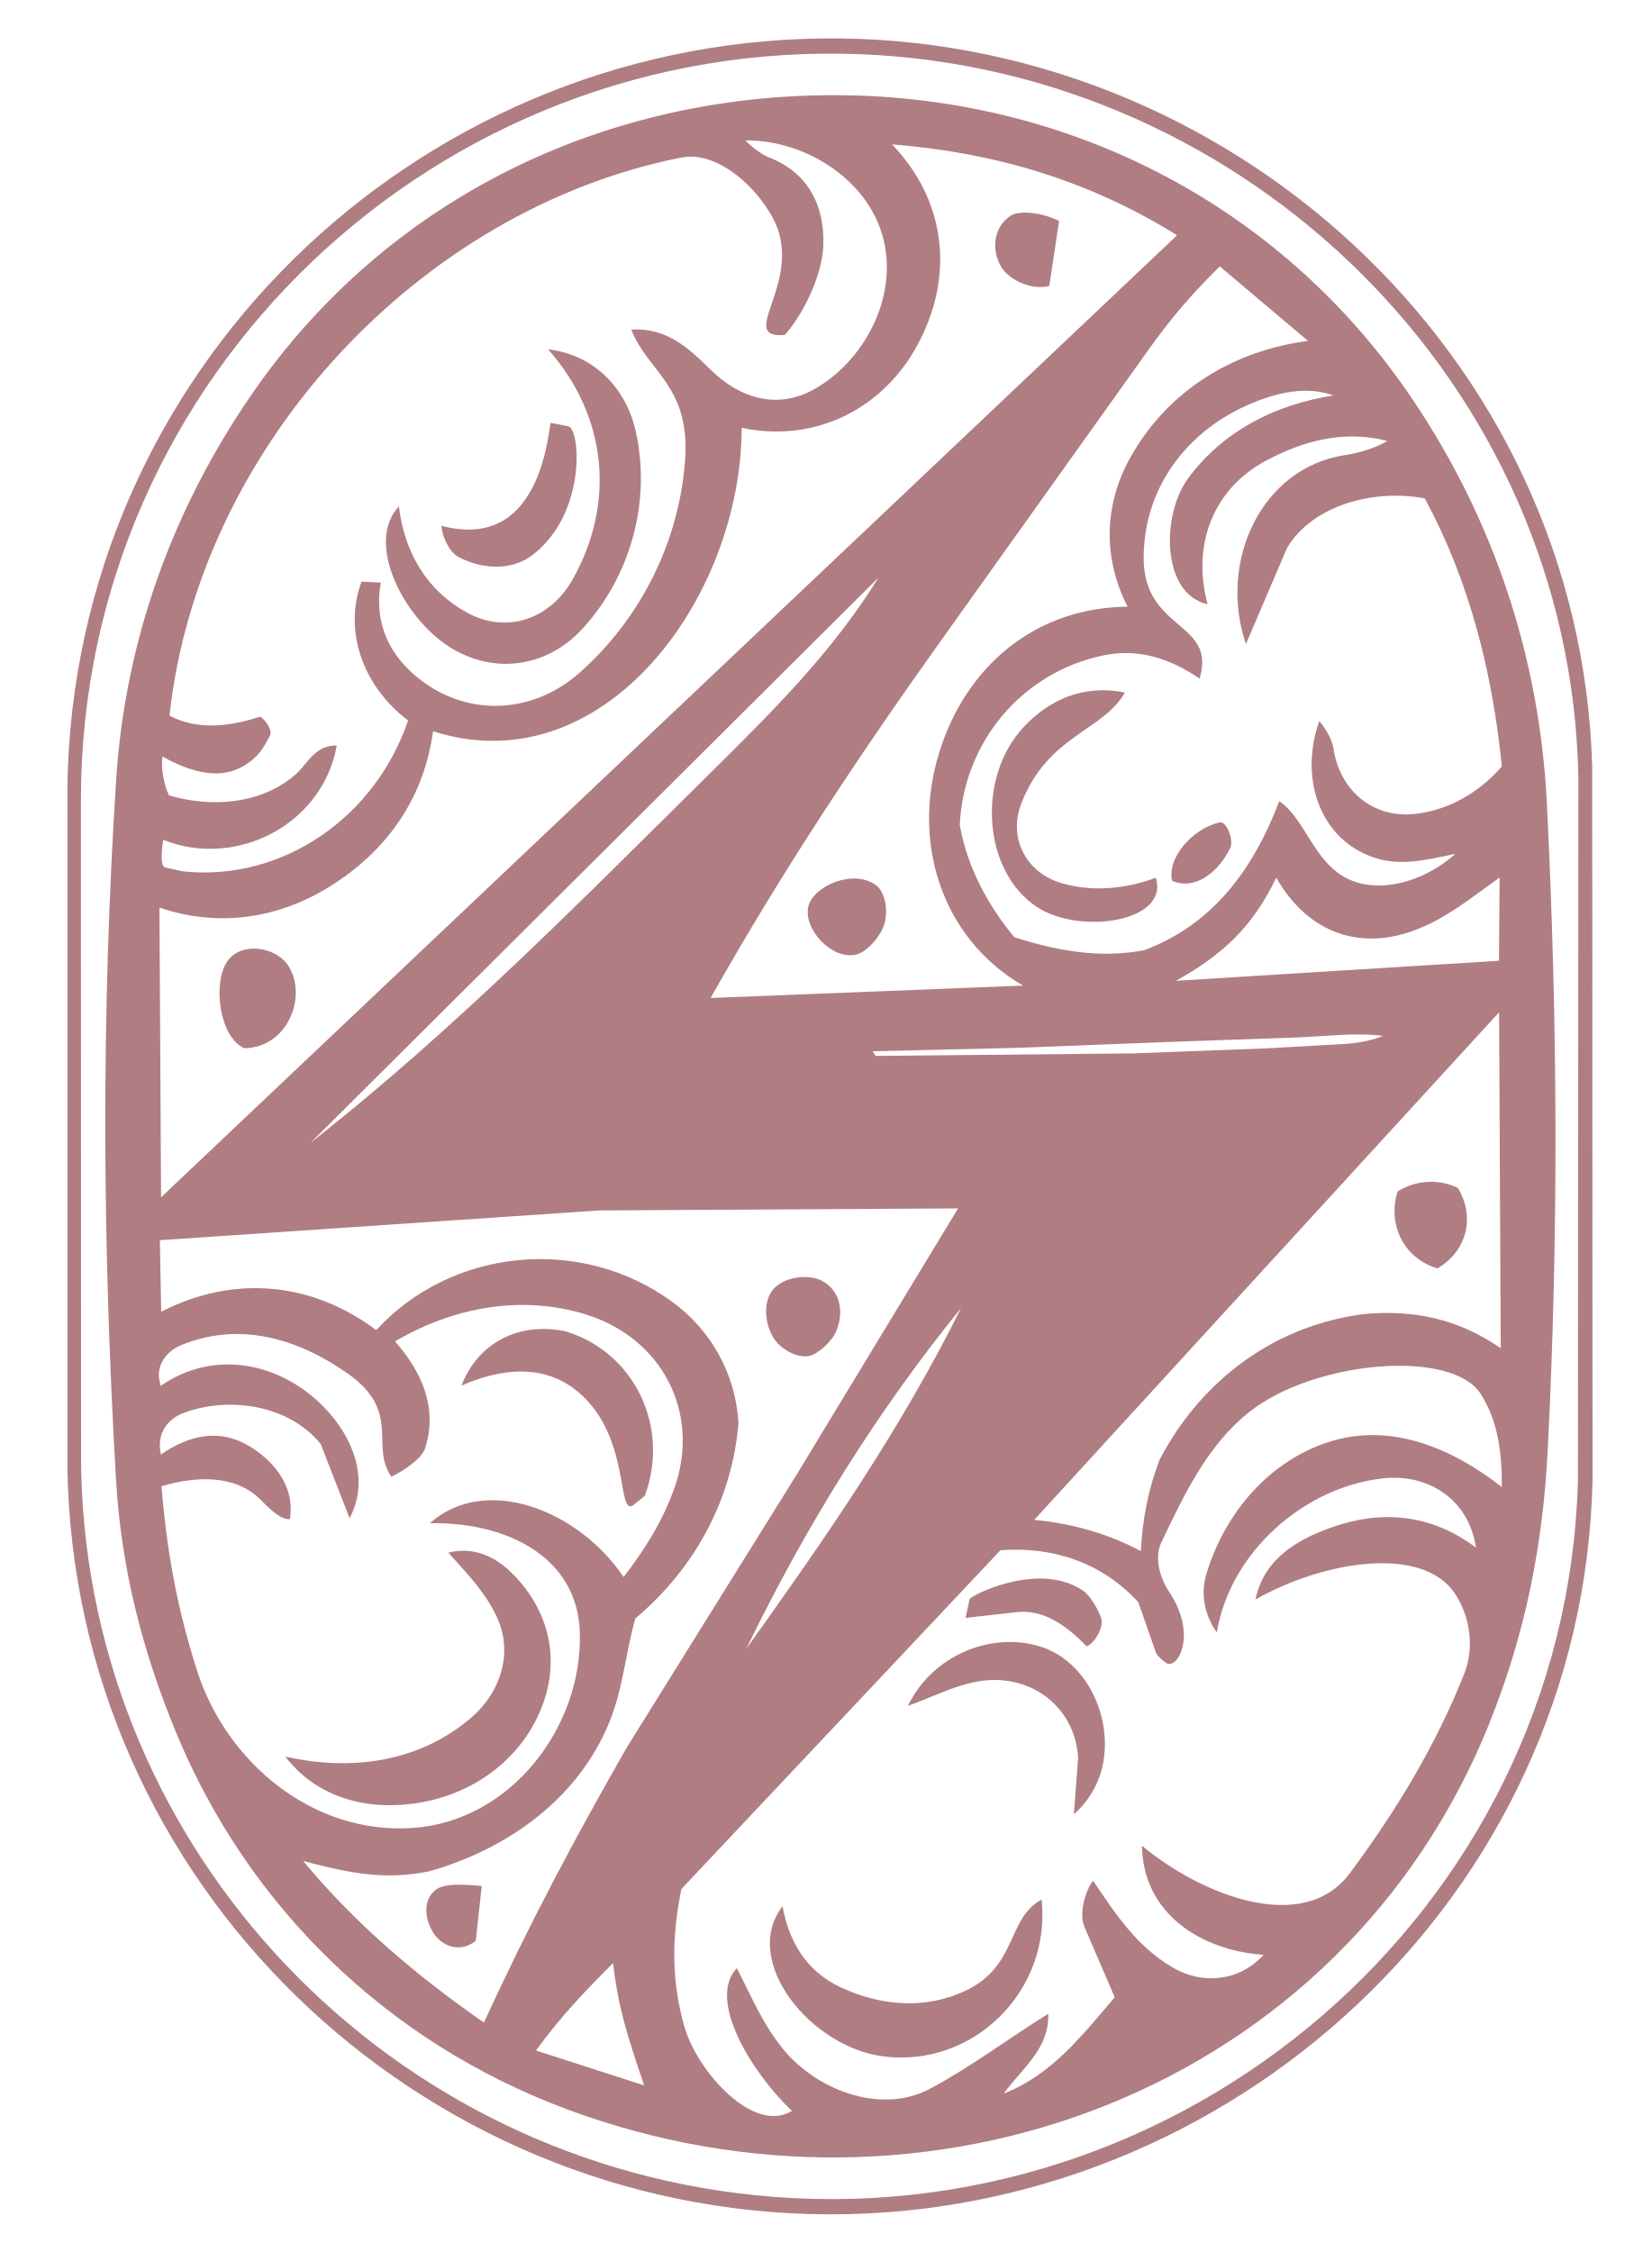
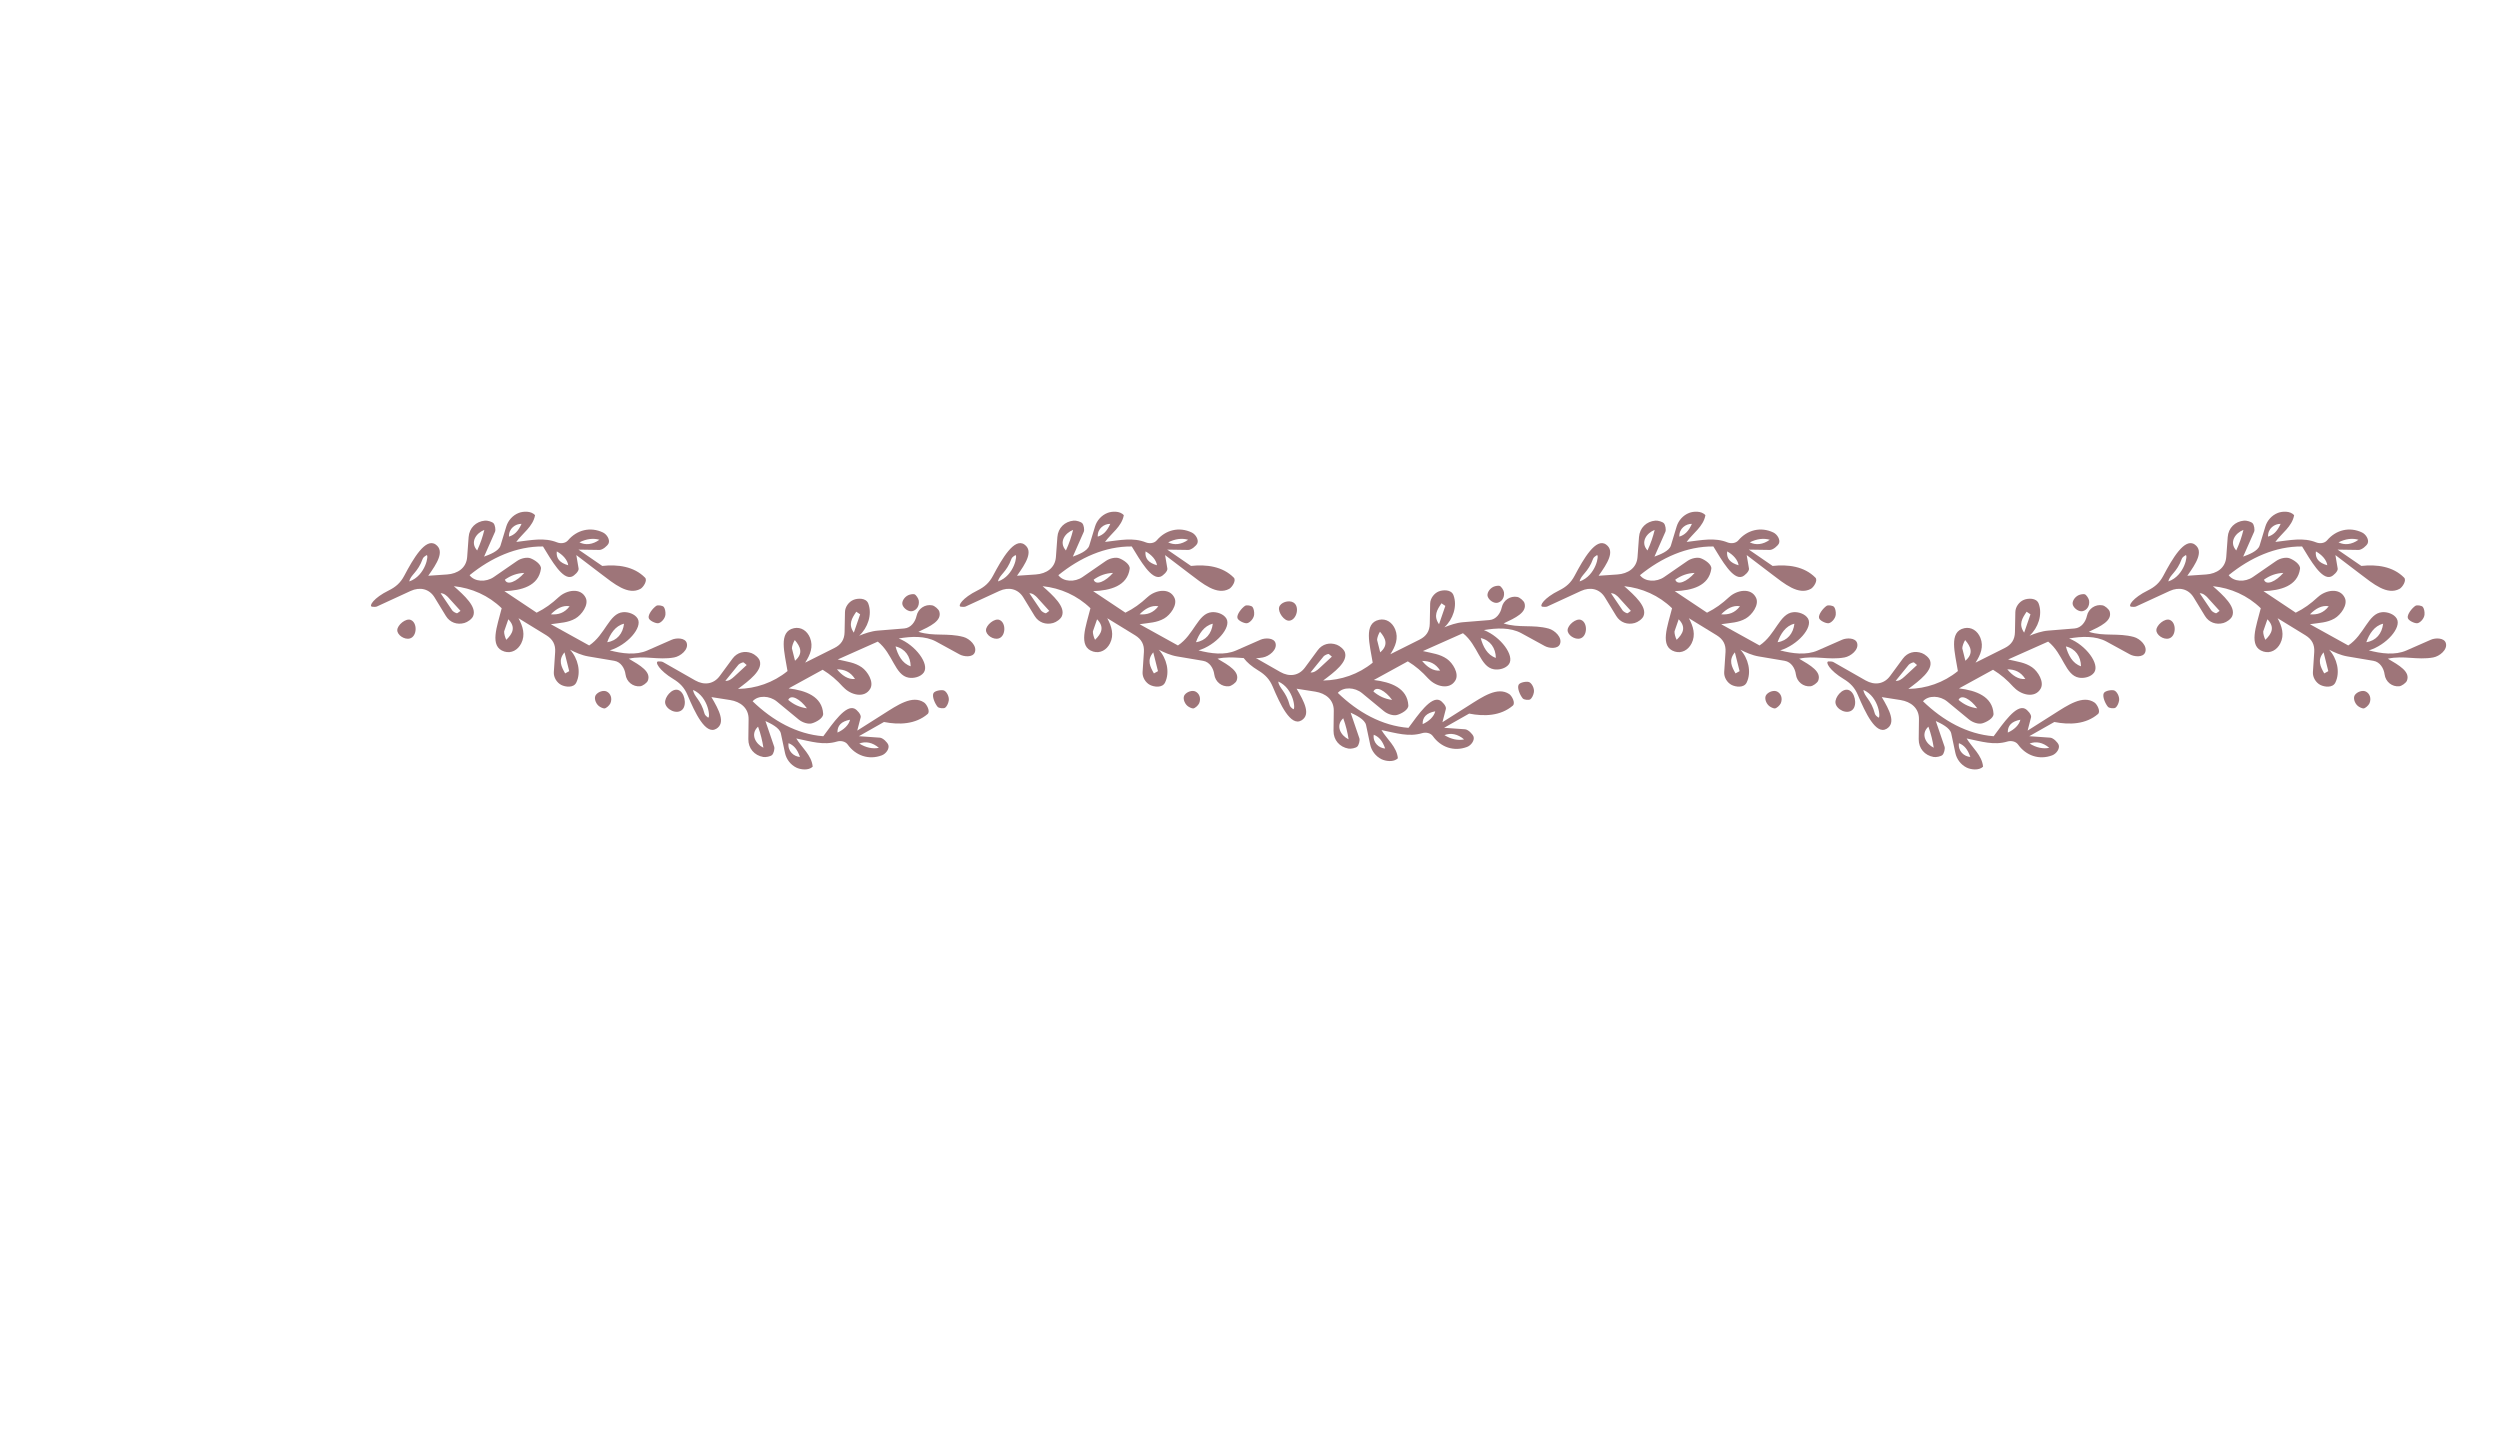
- <svg xmlns="http://www.w3.org/2000/svg" viewBox="0 0 1355 1847.71">
-   <g fill="#B07D82">
-     <path d="M1306.69,1214.38c-7.54,341.79-297.49,604.41-628.55,602.42-335.19-1.99-617.29-271.25-622.84-612.42v-559.32C60.43,304.68,339.6,35.94,673.9,31.54c331.48-4.35,623,257.38,632.53,597.76l.26,585.08h0ZM619.91,1801.14c349.65,35.61,664.73-232.82,674.79-585.55l.37-577.65c-6.13-322.52-270.99-580.37-588.02-593.41C359.81,30.23,66.35,307.51,66.4,656.32l.1,537.43c0,312.68,240.36,575.55,553.4,607.39h0Z" />
-     <path d="M1222.38,1413.11c-121.02,302.05-461.34,428.61-758.73,316.92-145.89-54.83-260.21-165.37-319.48-309.27-27.54-66.87-44.77-134.16-49.01-207.26-11.15-192.18-12.25-381.69.16-573.98,7.49-115.83,47.23-223.6,112.27-317.49,103.89-149.98,268.69-235.75,450.19-243.4,201.87-8.54,389.24,81.95,502.03,250.2,65.88,98.29,103.47,210.51,109.44,330.74,8.85,178.57,9.69,352.68.63,530.73-3.98,78.13-18.59,150.55-47.5,222.66v.16ZM133.9,689.15c-1.89,12.36-1.99,21.84,1.73,22.62l14.51,3.19c81.74,8.48,157.67-44.25,184.69-123.85-37.55-28.28-53.05-74.2-38.17-113.9l15.81.79c-5.24,28.59,4.14,53.41,23.25,71.79,39.43,38.02,97.45,39.33,139.35,2.57,50.38-44.25,82.48-108.08,87.08-175.53,4.08-60.27-30.22-71.27-44.25-106.41,29.01-1.73,46.76,14.82,64.78,32.57,23.83,23.56,54.98,33.93,86.35,15.81,44.46-25.71,72.79-85.25,51.37-135.99-17.23-40.79-63.73-67.97-108.66-67.6,2.88,3.88,13.41,11.68,18.75,13.72,31.52,12.15,46.4,38.49,45.03,72.89-.99,24.45-16.6,56.35-31.63,73-37.91,3.14,8.85-37.13-4.82-84.1-7.65-26.34-45.66-68.23-79.96-61.48-215.64,42.68-396.15,238.05-420.03,457.94,23.56,12.62,51.21,8.48,74.05.89,3.77.89,10.21,10.79,8.64,14.71-1.57,3.93-6.44,12.2-9.37,15.4-21.42,23.36-48.65,19.43-79.02,2.57-1.47,7.75.63,22.26,5.29,31.84,35.24,10.42,76.14,7.17,103.95-17.28,10.32-9.06,15.24-23.62,33.72-23.72-11.78,65.67-83.26,101.22-142.38,77.45l-.05.1ZM278.17,722.45c-44.51,30.48-96.2,39.59-147.36,22.2l1.36,237.69L965.79,193.04c-71.58-44.67-149.45-67.97-233.87-74.57,43.78,45.66,50.22,104.94,24.09,158.3-27.28,56.56-84.99,87.45-147.46,74.25-.31,139.87-113.58,293.62-253.24,248.95-7.12,51.79-34.04,93-77.13,122.48h0ZM772.98,610.18c23.77-67.29,79.44-111.8,152.18-112.38-20.48-40.37-19.27-83.79,2.25-122.38,30.63-54.88,84.36-87.71,145.84-95.72l-72.42-61.16c-24.87,24.61-40.85,43.73-58.86,68.97l-170.19,238.53c-67.71,94.94-129.4,187.68-188.73,292.78l256.38-10.16c-68.29-39.54-93.53-121.7-66.4-198.47h-.05ZM1094.29,615.47c5.92,34.56,33.51,55.98,66.4,52.37,27.96-3.04,52.89-17.44,71.58-39.01-7.8-77.87-26.71-152.33-63.21-219.88-39.59-7.8-91.74,4.45-113.11,40.79l-33.67,78.71c-22.99-67.76,12.57-144.58,81.32-155.06,11.94-1.83,23.3-5.18,34.82-11.57-35.98-9.32-69.8,0-100.39,16.55-41.84,22.62-60.53,67.92-47.18,117.35-37.86-8.17-38.28-73.21-15.87-103.42,28.75-38.75,71.11-60.33,119.18-67.87-19.38-6.91-40.11-3.77-60.8,3.93-55.61,20.68-94.57,68.29-94.99,128.77-.42,60.8,60.12,52.26,45.92,99.65-25.35-17.28-51.21-24.87-79.12-19.01-66.61,13.88-114.68,71.32-117.67,139.29,6.44,35.09,22.52,64.62,44.62,91.85,35.29,11.36,71.01,17.65,106.77,10.68,55.51-20.79,89.02-65.09,110.75-122.27,26.18,17.39,30.63,68.81,80.96,69.18,22.99.16,46.66-10.68,63.52-25.92-27.18,5.55-49.59,11.68-74.83-.21-39.27-18.54-52.05-65.82-36.81-108.76,6.07,7.12,10.53,15.4,11.99,23.98l-.21-.1ZM581.63,635.42c52.42-51.84,101.33-100.28,139.29-161.65l-466.47,464.22c118.82-93.53,220.46-197.1,327.18-302.57ZM964.95,804.72l264.97-16.44.52-68.28c-25.55,18.22-42.94,32.83-68.39,42.73-43.83,17.07-87.71,4.82-114.89-42.63-19.32,40.48-44.04,63.21-82.21,84.62h0ZM951.49,1197.62c34.61-66.3,95.93-110.86,168.93-119.6,39.59-3.25,75.2,3.61,110.96,28.12l-1.36-275.6-381.43,416.47c33.41,3.25,60.95,11.78,87.5,25.55,1.41-26.81,5.86-49.75,15.34-74.99l.05.05ZM931.54,864.21l108.14-4.08,45.09-2.57c17.91-1.05,32.26-.73,50.11-7.65-23.83-2.93-47.08.47-72.37,1.36l-101.8,3.56-124.89,4.87-119.81,2.83,2.51,3.82,213.02-2.09v-.05ZM502.45,1406.56c-24.56,67.45-85.09,110.39-150.29,128.82-35.61,7.28-64.46,1.89-103.42-8.48,43.41,52.26,93,94,148.35,132.59,36.45-79.7,74.88-151.86,117.46-226.17l139.76-224.49,131.8-217.37-294.61,1.68-360.33,24.4,1.1,58.7c58.91-30.22,123.06-24.93,176.42,15.08,62.11-67.55,167.47-77.5,241.98-23.88,33.3,23.98,52.73,60.06,55.3,99.97-5.39,63.57-35.98,119.39-84.62,160.5-7.54,25.66-9.43,52.47-18.96,78.65h.05ZM237.9,1246.43c-8.27.47-17.33-9.27-24.56-16.39-20.68-20.32-52.84-18.96-80.8-10.63,4.14,52.52,12.83,100.54,29.38,152.02,23.98,74.36,94.68,134.06,176.84,128.35,80.64-5.6,139.45-83.16,136.99-160.55-1.99-62.73-61.53-90.75-123.06-89.44,45.56-40.58,121.7-11.15,158.98,44.09,16.97-21.84,32.36-46.29,41.89-73.57,21.42-61.63-10.58-122.69-73.1-141.91-52.31-16.08-107.82-6.23-156.36,22.15,21.78,24.77,35.45,54.51,24.66,87.87-2.78,8.59-17.59,18.28-27.6,23.2-18.01-26.03,8.9-53.36-36.13-84.88-40.79-28.54-88.55-42.68-136.1-23.2-13.14,5.34-22.52,18.17-16.97,33.46,43.88-30.37,98.19-19.22,134.11,17.8,23.72,24.45,37.49,59.23,20.79,90.8l-23.83-61.01c-26.29-32.05-74.88-39.01-111.8-25.55-13.93,5.08-22.99,17.12-19.22,34.4,23.09-16.13,48.33-21.57,72.58-6.91,17.59,10.63,37.86,31,33.3,59.91h0ZM612.32,1352.83c63.99-89.6,125.15-177.15,176.26-279.63-68.39,84.05-127.25,178.52-176.26,279.63ZM889.44,1579.84c-3.93-9.11.58-28.23,7.49-36.71,19.01,28.38,36.34,54.04,64.78,70.9,25.29,14.98,55.51,11.42,75.04-10.11-51.16-3.67-98.92-33.62-99.76-89.55,48.33,40.22,132.8,74.31,170.97,21.99,37.65-50.74,69.96-103.89,93.42-163.01,8.59-21.57,4.87-46.82-7.33-65.46-26.71-40.9-108.66-26.92-163.9,4.45,6.65-32.99,33.99-49.28,63.41-59.49,40.9-14.24,81.06-10.42,117.51,16.97-6.02-40.37-39.85-60.8-76.14-56.87-65.3,7.07-125.68,60.95-136.52,126.41-10.42-14.56-13.3-32.1-8.69-47.5,14.82-49.75,50.95-92.9,100.86-108.87,49.9-15.97,100.39,4.61,141.7,37.13.05-29.06-3.14-53.62-17.12-76.09-23.41-37.6-135.89-27.81-189.35,13.88-34.88,27.18-54.3,68.55-73.05,107.87-5.92,12.41-.73,29.48,6.55,40.32,23.2,34.56,7.38,63.26-1.94,58.6-2.09-1.05-8.01-6.18-8.8-8.38l-14.56-41.74c-29.17-31.94-69.07-45.87-113.11-42.68l-261.83,278.01c-8.06,39.27-8.22,76.04,2.57,113.21,10.79,37.18,57.08,88.13,88.13,68.81-33.3-31.68-69.75-91.27-45.19-117.09,12.57,24.35,20,43.41,36.55,64.62,26.86,34.46,80.75,56.35,122.06,34.25,33.88-18.12,63.52-40.69,96.93-61.48.63,28.54-19.69,42.84-36.6,65.51,39.12-15.08,64.57-47.91,91.12-79.02l-25.35-58.91h.16ZM528.53,1711.02c-14.14-41.74-21.26-63.94-25.5-100.33-21.99,21.99-42.21,42.78-63.26,71.69l88.76,28.64h0Z" />
-     <path d="M642.06,1564.03c5.34,29.22,19.58,53.36,47.71,66.5,32.41,15.13,68.39,18.43,101.48,3.25,44.04-20.16,34.46-59.75,63.41-75.2,7.85,74.25-55.09,137.46-128.87,128.77-60.85-7.17-118.14-78.81-83.73-123.32h0Z" />
-     <path d="M884.57,1441.75c-2.36-37.39-32.47-64.04-69.91-63.36-23.98.42-45.77,12.62-69.7,21.26,19.95-41.58,68.08-60.95,107.93-48.91,28.23,8.54,45.3,34.46,51.06,58.44,6.7,27.96,1.2,58.13-22.83,79.39l3.51-46.76-.05-.05Z" />
-     <path d="M833.51,1322.78l-41.26,4.66,3.3-15.34c.63-2.93,57.45-31.89,93.42-6.76,5.76,4.03,12.88,16.44,14.71,22.99,1.83,6.55-4.82,19.32-11.94,22.46-16.55-16.6-34.72-30.69-58.23-28.02h0Z" />
-     <path d="M360.49,524.83c-33.67-26.71-59.12-81.8-33.2-109.29,4.56,37.44,22.52,68.7,55.72,86.98,33.2,18.28,68.7,4.92,86.67-26.81,35.35-62.42,28.8-134.11-19.95-189.09,37.81,4.4,64.2,31.89,72.06,67.97,12.46,57.18-4.35,117.77-43.36,160.71-32.31,35.61-80.96,38.91-117.98,9.53h.05Z" />
-     <path d="M376.15,456.96c-7.85-4.19-13.72-17.75-13.88-25.55,27.44,7.33,52.26,2.36,68.91-21.84,12.62-18.33,17.44-40.74,20.58-62.63l14.56,2.83c9.79,1.89,15.45,71.95-30.06,106.09-15.97,11.99-40.01,11.83-60.06,1.1h-.05Z" />
-     <path d="M339.65,1479.77c-41.58,5.76-80.7-6.23-105.57-38.54,55.72,12.52,110.75,3.93,152.59-31.94,23.88-20.48,34.56-52.89,21.31-81.9-9.11-19.95-23.25-34.82-40.11-53.47,19.27-4.97,37.07,2.25,50.95,15.61,29.59,28.43,41.21,67.87,26.97,107.72-16.02,44.83-56.66,75.67-106.15,82.53h0Z" />
-     <path d="M520.26,1234.44c-15.4,12.41-.89-59.49-49.96-95.57-26.81-19.69-60.38-15.76-91.64-2.04,14.03-36.39,48.6-52.37,85.51-44.46,56.92,17.28,85.72,78.97,64.88,134.95l-8.8,7.07v.05Z" />
-     <path d="M200.51,860.07c-20.53-9.11-25.76-52.16-14.77-70.17,11-18.01,40.9-13.41,51,2.78,15.76,25.29-.94,66.82-36.24,67.39h0Z" />
-     <path d="M868.96,181.41l-8.01,53.2c-13.2,3.67-32.15-3.93-39.27-15.4-7.54-12.15-7.85-31.42,6.96-41.84,8.33-5.86,28.54-2.2,40.32,3.98v.05Z" />
-     <path d="M870.17,724.34c27.13,8.27,55.3,4.35,78.18-4.19,11.36,36.34-62.68,47.29-97.82,23.83-44.77-29.95-48.91-106.56-10.58-147.51,20.58-21.99,48.54-35.24,83.05-28.28-18.01,31.89-63.73,34.93-85.25,91.74-10.05,26.55,2.93,55.35,32.41,64.36v.05Z" />
-     <path d="M1009.62,695.33c-8.75,18.69-28.17,35.92-47.97,27.33-4.08-19.53,17.39-42.94,39.01-47.91,5.86-1.36,11.68,14.66,8.9,20.58h.05Z" />
-     <path d="M686.36,1091.69c-3.51,8.9-15.5,19.69-22.88,20.95-9.74,1.68-23.72-5.97-29.22-15.6-7.65-13.3-7.8-31.05,1.05-40.16,9.37-9.69,28.43-11.42,38.7-6.23,13.56,6.86,19.48,23.09,12.36,41.05h0Z" />
-     <path d="M395.26,1547.43l-4.87,44.93c-11.89,9.64-26.13,5.29-33.57-4.71-7.44-10-11.42-27.96.84-37.23,6.86-5.24,22.73-4.5,37.65-2.98h-.05Z" />
-     <path d="M724.85,760.32c-4.03,10.32-14.66,21.05-22.1,22.83-20.21,4.92-43.73-20.95-39.54-39.27,3.88-16.81,37.02-31.58,55.82-17.39,7.38,5.6,10.47,21.94,5.81,33.83Z" />
-     <path d="M1179.49,1040.68c-27.75-8.06-41.26-36.18-32.73-63.1,15.24-9.53,33.83-10.53,49.43-2.88,14.03,23.09,8.12,51.32-16.7,65.98Z" />
-   </g>
+ <svg xmlns="http://www.w3.org/2000/svg" fill="#9E7579" id="Layer_1" version="1.1" viewBox="0 0 700.08 400.08">
+   <path d="M236.18,192.46c-1.91-2.1-3.57-3.53-5.81-4.91l-9.52,5.22c4.77.58,9.39,2.25,9.66,7.11.07,1.24-1.95,2.35-3.19,2.69-.97.27-2.59-.2-3.66-1.08l-6.11-5.04c-2.03-1.67-5.24-1.83-6.79-.07,5.59,5.41,12.36,9.22,19.79,9.79,2.73-3.69,6.28-8.89,8.76-7.72.69.32,1.9,1.67,1.71,2.42l-.96,3.72,7.27-4.61c3.99-2.53,8.16-5.44,11.43-3.27.75.49,1.83,2.52,1,3.24-3.39,2.9-7.98,3.07-12.22,2.23l-7.02,3.98,5.86.41c.87.06,2.13,1.31,2.39,2.06.34,1.01-.64,2.44-1.83,2.89-3.65,1.37-7.33.1-9.57-3.04-.64-.89-1.95-1.13-2.97-.83-3.76,1.13-7.24,0-11.42-.86,1.52,2.55,4.32,4.7,4.6,7.91-1.21,1.17-3.46.8-4.59.25-1.64-.81-2.8-2.37-3.16-4.08l-1.16-5.47c-.34-1.62-2.88-2.81-4.32-3.48l2.45,7.18c.2.6-.16,1.9-.59,2.32s-1.81.68-2.47.56c-2.5-.44-4.21-2.4-4.18-4.99l.07-5.61c.04-3.08-2.26-4.89-5.18-5.35l-5.23-.82c2.14,3.63,4.06,7.26,1.35,8.88-3,1.8-5.96-4.52-8.04-9.46-.86-2.03-2.06-3.32-3.99-4.49-3.97-2.4-5.25-4.84-4.23-4.92.29-.02,1.03,0,1.32.16l9.05,5.16c2.5,1.42,5.16,1.07,6.86-1.23l3.6-4.89c1.29-1.75,3.36-2.26,5.33-1.52.87.32,2,1.27,2.28,2.12.88,2.68-2.93,5.54-6.1,7.9,4.99-.08,9.92-1.76,13.88-5-.79-5.03-2.67-11.06,1.81-12.01,1.98-.42,3.7.75,4.49,2.69.99,2.47.08,4.76-1.36,6.96l8.19-4.1c1.88-.94,2.81-2.35,2.85-4.44l.11-5.63c.03-1.49,1.11-2.9,2.4-3.42,1.17-.47,3.51-.61,4.13,1.05,1.15,3.06-.15,6.83-2.56,9,1.56-.63,3.39-1.28,5.22-1.43l7.41-.6c1.89-.15,3.09-1.89,3.44-3.51.45-2.08,2.4-3.33,4.36-2.97.72.13,1.82,1.1,2.01,1.71.82,2.63-2.54,4.15-5.84,5.71,4.31,1.36,8.17.24,12.61,1.44,1.74.47,3.89,2.52,3.17,4.33-.59,1.48-3.07,1.21-4.25.56l-6.56-3.59c-3.08-1.68-6.99-1.47-10.49-.88,4.72,1.85,8.69,7.19,7.01,9.55-.89,1.24-2.84,1.68-4.23,1.43-3.87-.67-4.38-6.72-8.64-10.1l-11.22,5c2.71.64,4.74.82,6.72,2.19,1.66,1.15,3.46,4.11,2.4,5.98-1.61,2.84-5.56,1.76-7.52-.4h-.02ZM194.09,193.19c.2,1.92,2.16,2.66,3.22,6.71.09.36.68.87.94,1.03.75.47.29-5.77-4.16-7.73ZM205.61,189.46l3.49-3.23-.82-.7c-.23-.19-1.26.34-1.48.6l-3.69,4.54c.94.08,1.74-.51,2.5-1.21h0ZM222.63,185.03c2.39-2.05,1.52-3.95-.06-5.79-.41.62-.81,1.73-.81,2.31l.87,3.48h0ZM240.88,172.04l-1.09-.74c-1.2,1.79-2.35,3.5-.69,5.86l1.77-5.13h0ZM239.43,190.14c-1.29-2.02-2.97-2.7-5.05-2.71,1.36,1.67,3.08,2.9,5.05,2.71ZM220.73,196c1.58,1.33,3.22,2.08,5.24,2.35-1.9-2.6-4.51-4.06-5.24-2.35ZM255.02,186.58c-.06-2.75-1.54-4.93-4.24-5.56.61,2.33,1.83,4.77,4.24,5.56ZM212.28,203.48c-2.29,2.14-.65,4.87,1.5,5.91-.3-1.93-.75-3.85-1.5-5.91ZM224.02,211.97c-.77-2.19-1.74-3.28-3.2-3.86-.31,2.26,1.52,3.77,3.2,3.86ZM238.04,201.55c-2.46.45-3.6,1.67-3.52,3.59,1.75-.77,3.2-2.13,3.52-3.59ZM246.12,209.42c-1.76-1.53-3.75-1.9-5.5-1.2,1.86,1.15,3.74,1.55,5.5,1.2Z" />
+   <path d="M265.68,196.21c-.15.88-.61,1.7-1.02,1.98s-1.74.15-2.09-.25c-.74-.85-1.66-2.95-1.16-3.85.38-.69,2.25-.98,2.91-.74.74.27,1.55,1.73,1.36,2.85Z" />
+   <path d="M257.29,168.2c.21,1.59-.7,2.71-1.84,2.95-.95.2-2.27-.63-2.69-1.68-.38-.92.45-2.28,1.58-2.8.48-.22,1.32-.37,1.71-.26.47.13,1.16,1.21,1.24,1.79h0Z" />
+   <path d="M156.5,167.19c2.14-1.99,6.17-2.72,7.53.25.9,1.96-1.15,4.75-2.9,5.76-2.09,1.19-4.12,1.19-6.88,1.6l10.74,5.95c4.54-3,5.56-8.98,9.48-9.32,1.41-.12,3.31.48,4.09,1.79,1.47,2.49-2.95,7.47-7.81,8.91,3.44.89,7.32,1.43,10.53.02l6.85-3.01c1.22-.54,3.72-.6,4.18.93.56,1.86-1.76,3.72-3.54,4.04-4.52.81-8.28-.64-12.69.35,3.15,1.85,6.37,3.65,5.32,6.19-.25.59-1.43,1.46-2.15,1.53-1.98.19-3.81-1.22-4.09-3.34-.21-1.64-1.26-3.48-3.13-3.79l-7.33-1.24c-1.81-.31-3.58-1.11-5.08-1.87,2.21,2.37,3.18,6.24,1.77,9.18-.76,1.6-3.08,1.26-4.21.69-1.24-.63-2.19-2.12-2.09-3.61l.37-5.62c.14-2.08-.67-3.57-2.45-4.67l-7.81-4.79c1.24,2.31,1.96,4.68.76,7.05-.95,1.86-2.76,2.88-4.7,2.29-4.39-1.33-1.99-7.18-.77-12.13-3.66-3.57-8.43-5.67-13.4-6.18,2.96,2.62,6.5,5.79,5.4,8.39-.35.83-1.56,1.67-2.45,1.92-2.03.57-4.05-.12-5.18-1.97l-3.16-5.18c-1.49-2.44-4.11-3.02-6.72-1.82l-9.46,4.36c-.3.14-1.04.09-1.33.05-1.01-.17.48-2.49,4.64-4.54,2.03-1,3.34-2.18,4.37-4.13,2.5-4.74,5.99-10.78,8.83-8.73,2.56,1.85.33,5.31-2.11,8.73l5.28-.36c2.95-.21,5.4-1.81,5.62-4.88l.41-5.59c.19-2.58,2.06-4.38,4.59-4.61.67-.07,2.02.31,2.41.77s.64,1.79.39,2.37l-3.06,6.94c1.5-.55,4.12-1.52,4.6-3.1l1.62-5.35c.51-1.67,1.79-3.13,3.5-3.79,1.18-.46,3.45-.63,4.55.64-.55,3.18-3.53,5.08-5.26,7.49,4.24-.49,7.8-1.32,11.45.13.99.39,2.32.27,3.03-.57,2.5-2.94,6.28-3.89,9.8-2.21,1.14.55,2,2.06,1.58,3.04-.32.72-1.69,1.86-2.56,1.85l-5.87-.09,6.65,4.57c4.29-.47,8.85.1,11.98,3.28.77.78-.49,2.71-1.28,3.14-3.45,1.88-7.35-1.38-11.11-4.24l-6.85-5.22.64,3.78c.12.76-1.2,2-1.91,2.26-2.58.95-5.66-4.53-8.06-8.45-7.45-.08-14.52,3.14-20.56,8.04,1.39,1.89,4.6,2.01,6.77.52l6.52-4.5c1.14-.79,2.79-1.11,3.74-.76,1.21.45,3.12,1.73,2.95,2.96-.68,4.82-5.44,6.08-10.24,6.25l9.04,6.03c2.35-1.18,4.14-2.46,6.22-4.39h.02ZM119.42,155.48c-.26.13-.9.6-1.02.94-1.41,3.94-3.43,4.51-3.79,6.4,4.61-1.57,5.6-7.75,4.81-7.35ZM125.77,167.54c-.7-.77-1.45-1.43-2.39-1.42l3.29,4.85c.19.28,1.18.9,1.42.73l.87-.63-3.2-3.52h0ZM142.35,173.41l-1.17,3.39c-.06.58.25,1.72.6,2.37,1.74-1.7,2.76-3.51.56-5.76h0ZM159.4,187.94l-1.32-5.26c-1.86,2.21-.87,4.02.18,5.9l1.15-.64h0ZM154.26,172.03c2.07.17,3.8-.36,5.26-2.26-1.94-.36-3.76.71-5.26,2.26ZM146.82,160.43c-2.04.09-3.74.7-5.43,1.89.58,1.76,3.31.54,5.43-1.89ZM170.04,179.84c2.75-.4,4.4-2.44,4.71-5.18-2.47.58-3.9,2.9-4.71,5.18ZM135.63,148.39c-2.24.85-4.11,3.43-2.01,5.76.93-1.99,1.55-3.86,2.01-5.76ZM142.53,150.27c1.5-.46,2.56-1.45,3.52-3.57-1.68-.05-3.63,1.29-3.52,3.57ZM155.92,154.41c-.24,1.91.79,3.22,3.2,3.88-.19-1.48-1.52-2.96-3.2-3.88ZM162.26,151.87c1.68.85,3.7.65,5.59-.72-1.72-.5-3.64-.26-5.59.72Z" />
+   <path d="M186.26,196.83c-.19-1.56,1.85-4.1,3.57-3.64,1.85.49,2.62,4.15,1.25,5.52-1.54,1.54-4.59-.03-4.82-1.88Z" />
+   <path d="M111.25,176.43c.04-1.41,2.37-3.37,3.75-2.84,1.93.74,1.84,4.62-.22,5.2-1.5.43-3.57-.95-3.53-2.36Z" />
+   <path d="M184.28,174.53c-.7.06-2.43-.71-2.62-1.47-.25-.99,1.19-2.79,2.13-3.41.44-.29,1.76-.08,2.08.31s.55,1.29.47,2.18c-.11,1.13-1.27,2.33-2.06,2.39Z" />
+   <path d="M170.91,196.98c-.23.54-1.17,1.4-1.66,1.41-.4,0-1.18-.36-1.58-.7-.95-.8-1.4-2.33-.79-3.12.68-.9,2.17-1.36,3.04-.91,1.04.52,1.62,1.85,1,3.33h0Z" />
+   <path d="M321.37,167.19c2.14-1.99,6.17-2.72,7.53.25.9,1.96-1.15,4.75-2.9,5.76-2.09,1.19-4.12,1.19-6.88,1.6l10.74,5.95c4.54-3,5.56-8.98,9.48-9.32,1.41-.12,3.31.48,4.09,1.79,1.47,2.49-2.95,7.47-7.81,8.91,3.44.89,7.32,1.43,10.53.02l6.85-3.01c1.22-.54,3.72-.6,4.18.93.56,1.86-1.76,3.72-3.54,4.04-4.52.81-8.28-.64-12.69.35,3.15,1.85,6.37,3.65,5.32,6.19-.25.59-1.43,1.46-2.15,1.53-1.98.19-3.81-1.22-4.09-3.34-.21-1.64-1.26-3.48-3.13-3.79l-7.33-1.24c-1.81-.31-3.58-1.11-5.08-1.87,2.21,2.37,3.18,6.24,1.77,9.18-.76,1.6-3.08,1.26-4.21.69-1.24-.63-2.19-2.12-2.09-3.61l.37-5.62c.14-2.08-.67-3.57-2.45-4.67l-7.81-4.79c1.24,2.31,1.96,4.68.76,7.05-.95,1.86-2.76,2.88-4.7,2.29-4.39-1.33-1.99-7.18-.77-12.13-3.66-3.57-8.43-5.67-13.4-6.18,2.96,2.62,6.5,5.79,5.4,8.39-.35.83-1.56,1.67-2.45,1.92-2.03.57-4.05-.12-5.18-1.97l-3.16-5.18c-1.49-2.44-4.11-3.02-6.72-1.82l-9.46,4.36c-.3.14-1.04.09-1.33.05-1.01-.17.48-2.49,4.64-4.54,2.03-1,3.34-2.18,4.37-4.13,2.5-4.74,5.99-10.78,8.83-8.73,2.56,1.85.33,5.31-2.11,8.73l5.28-.36c2.95-.21,5.4-1.81,5.62-4.88l.41-5.59c.19-2.58,2.06-4.38,4.59-4.61.67-.07,2.02.31,2.41.77s.64,1.79.39,2.37l-3.06,6.94c1.5-.55,4.12-1.52,4.6-3.1l1.62-5.35c.51-1.67,1.79-3.13,3.5-3.79,1.18-.46,3.45-.63,4.55.64-.55,3.18-3.53,5.08-5.26,7.49,4.24-.49,7.8-1.32,11.45.13.99.39,2.32.27,3.03-.57,2.5-2.94,6.28-3.89,9.8-2.21,1.14.55,2,2.06,1.58,3.04-.32.72-1.69,1.86-2.56,1.85l-5.87-.09,6.65,4.57c4.29-.47,8.85.1,11.98,3.28.77.78-.49,2.71-1.28,3.14-3.45,1.88-7.35-1.38-11.11-4.24l-6.85-5.22.64,3.78c.12.76-1.2,2-1.91,2.26-2.58.95-5.66-4.53-8.06-8.45-7.45-.08-14.52,3.14-20.56,8.04,1.39,1.89,4.6,2.01,6.77.52l6.52-4.5c1.14-.79,2.79-1.11,3.74-.76,1.21.45,3.12,1.73,2.95,2.96-.68,4.82-5.44,6.08-10.24,6.25l9.04,6.03c2.35-1.18,4.14-2.46,6.22-4.39h.02ZM284.29,155.48c-.26.13-.9.6-1.02.94-1.41,3.94-3.43,4.51-3.79,6.4,4.61-1.57,5.6-7.75,4.81-7.35ZM290.64,167.54c-.7-.77-1.45-1.43-2.39-1.42l3.29,4.85c.19.28,1.18.9,1.42.73l.87-.63-3.2-3.52h0ZM307.22,173.41l-1.17,3.39c-.06.58.25,1.72.6,2.37,1.74-1.7,2.76-3.51.56-5.76h0ZM324.27,187.94l-1.32-5.26c-1.86,2.21-.87,4.02.18,5.9l1.15-.64h0ZM319.12,172.03c2.07.17,3.8-.36,5.26-2.26-1.94-.36-3.76.71-5.26,2.26ZM311.69,160.43c-2.04.09-3.74.7-5.43,1.89.58,1.76,3.31.54,5.43-1.89ZM334.91,179.84c2.75-.4,4.4-2.44,4.71-5.18-2.47.58-3.9,2.9-4.71,5.18ZM300.5,148.39c-2.24.85-4.11,3.43-2.01,5.76.93-1.99,1.55-3.86,2.01-5.76ZM307.4,150.27c1.5-.46,2.56-1.45,3.52-3.57-1.68-.05-3.63,1.29-3.52,3.57ZM320.79,154.41c-.24,1.91.79,3.22,3.2,3.88-.19-1.48-1.52-2.96-3.2-3.88ZM327.13,151.87c1.68.85,3.7.65,5.59-.72-1.72-.5-3.64-.26-5.59.72Z" />
+   <path d="M276.11,176.43c.04-1.41,2.37-3.37,3.75-2.84,1.93.74,1.84,4.62-.22,5.2-1.5.43-3.57-.95-3.53-2.36Z" />
+   <path d="M349.14,174.53c-.7.06-2.43-.71-2.62-1.47-.25-.99,1.19-2.79,2.13-3.41.44-.29,1.76-.08,2.08.31s.55,1.29.47,2.18c-.11,1.13-1.27,2.33-2.06,2.39Z" />
+   <path d="M335.78,196.98c-.23.54-1.17,1.4-1.66,1.41-.4,0-1.18-.36-1.58-.7-.95-.8-1.4-2.33-.79-3.12.68-.9,2.17-1.36,3.04-.91,1.04.52,1.62,1.85,1,3.33h0Z" />
+   <path d="M400.05,190.11c-1.91-2.1-3.57-3.53-5.81-4.91l-9.52,5.22c4.77.58,9.39,2.25,9.66,7.11.07,1.24-1.95,2.35-3.19,2.69-.97.27-2.59-.2-3.66-1.08l-6.11-5.04c-2.03-1.67-5.24-1.83-6.79-.07,5.59,5.41,12.36,9.22,19.79,9.79,2.73-3.69,6.28-8.89,8.76-7.72.69.32,1.9,1.67,1.71,2.42l-.96,3.72,7.27-4.61c3.99-2.53,8.16-5.44,11.43-3.27.75.49,1.83,2.52,1,3.24-3.39,2.9-7.98,3.07-12.22,2.23l-7.02,3.98,5.86.41c.87.06,2.13,1.31,2.39,2.06.34,1.01-.64,2.44-1.83,2.89-3.65,1.37-7.33.1-9.57-3.04-.64-.89-1.95-1.13-2.97-.83-3.76,1.13-7.24,0-11.42-.86,1.52,2.55,4.32,4.7,4.6,7.91-1.21,1.17-3.46.8-4.59.25-1.64-.81-2.8-2.37-3.16-4.08l-1.16-5.47c-.34-1.62-2.88-2.81-4.32-3.48l2.45,7.18c.2.6-.16,1.9-.59,2.32s-1.81.68-2.47.56c-2.5-.44-4.21-2.4-4.18-4.99l.07-5.61c.04-3.08-2.26-4.89-5.18-5.35l-5.23-.82c2.14,3.63,4.06,7.26,1.35,8.88-3,1.8-5.96-4.52-8.04-9.46-.86-2.03-2.06-3.32-3.99-4.49-3.97-2.4-5.25-4.84-4.23-4.92.29-.02,1.03,0,1.32.16l9.05,5.16c2.5,1.42,5.16,1.07,6.86-1.23l3.6-4.89c1.29-1.75,3.36-2.26,5.33-1.52.87.32,2,1.27,2.28,2.12.88,2.68-2.93,5.54-6.1,7.9,4.99-.08,9.92-1.76,13.88-5-.79-5.03-2.67-11.06,1.81-12.01,1.98-.42,3.7.75,4.49,2.69.99,2.47.08,4.76-1.36,6.96l8.19-4.1c1.88-.94,2.81-2.35,2.85-4.44l.11-5.63c.03-1.49,1.11-2.9,2.4-3.42,1.17-.47,3.51-.61,4.13,1.05,1.15,3.06-.15,6.83-2.56,9,1.56-.63,3.39-1.28,5.22-1.43l7.41-.6c1.89-.15,3.09-1.89,3.44-3.51.45-2.08,2.4-3.33,4.36-2.97.72.13,1.82,1.1,2.01,1.71.82,2.63-2.54,4.15-5.84,5.71,4.31,1.36,8.17.24,12.61,1.44,1.74.47,3.89,2.52,3.17,4.33-.59,1.48-3.07,1.21-4.25.56l-6.56-3.59c-3.08-1.68-6.99-1.47-10.49-.88,4.72,1.85,8.69,7.19,7.01,9.55-.89,1.24-2.84,1.68-4.23,1.43-3.87-.67-4.38-6.72-8.64-10.1l-11.22,5c2.71.64,4.74.82,6.72,2.19,1.66,1.15,3.46,4.11,2.4,5.98-1.61,2.84-5.56,1.76-7.52-.4h-.02ZM357.96,190.84c.2,1.92,2.16,2.66,3.22,6.71.09.36.68.87.94,1.03.75.47.29-5.77-4.16-7.73ZM369.48,187.11l3.49-3.23-.82-.7c-.23-.19-1.26.34-1.48.6l-3.69,4.54c.94.08,1.74-.51,2.5-1.21h0ZM386.5,182.68c2.39-2.05,1.52-3.95-.06-5.79-.41.62-.81,1.73-.81,2.31l.87,3.48h0ZM404.75,169.68l-1.09-.74c-1.2,1.79-2.35,3.5-.69,5.86l1.77-5.13h0ZM403.29,187.79c-1.29-2.02-2.97-2.7-5.05-2.71,1.36,1.67,3.08,2.9,5.05,2.71ZM384.6,193.65c1.58,1.33,3.22,2.08,5.24,2.35-1.9-2.6-4.51-4.06-5.24-2.35ZM418.89,184.23c-.06-2.75-1.54-4.93-4.24-5.56.61,2.33,1.83,4.77,4.24,5.56ZM376.15,201.13c-2.29,2.14-.65,4.87,1.5,5.91-.3-1.93-.75-3.85-1.5-5.91ZM387.89,209.61c-.77-2.19-1.74-3.28-3.2-3.86-.31,2.26,1.52,3.77,3.2,3.86ZM401.91,199.19c-2.46.45-3.6,1.67-3.52,3.59,1.75-.77,3.2-2.13,3.52-3.59ZM409.99,207.06c-1.76-1.53-3.75-1.9-5.5-1.2,1.86,1.15,3.74,1.55,5.5,1.2Z" />
+   <path d="M362.21,168.73c1.84,1.11.91,4.88-1.15,5.08-1.47.15-3.2-2.35-2.87-3.73s2.68-2.16,4.02-1.36Z" />
+   <path d="M429.54,193.86c-.15.88-.61,1.7-1.02,1.98s-1.74.15-2.09-.25c-.74-.85-1.66-2.95-1.16-3.85.38-.69,2.25-.98,2.91-.74.74.27,1.55,1.73,1.36,2.85Z" />
+   <path d="M421.16,165.85c.21,1.59-.7,2.71-1.84,2.95-.95.2-2.27-.63-2.69-1.68-.38-.92.45-2.28,1.58-2.8.48-.22,1.32-.37,1.71-.26.47.13,1.16,1.21,1.24,1.79h0Z" />
+   <path d="M563.92,192.46c-1.91-2.1-3.57-3.53-5.81-4.91l-9.52,5.22c4.77.58,9.39,2.25,9.66,7.11.07,1.24-1.95,2.35-3.19,2.69-.97.27-2.59-.2-3.66-1.08l-6.11-5.04c-2.03-1.67-5.24-1.83-6.79-.07,5.59,5.41,12.36,9.22,19.79,9.79,2.73-3.69,6.28-8.89,8.76-7.72.69.32,1.9,1.67,1.71,2.42l-.96,3.72,7.27-4.61c3.99-2.53,8.16-5.44,11.43-3.27.75.49,1.83,2.52,1,3.24-3.39,2.9-7.98,3.07-12.22,2.23l-7.02,3.98,5.86.41c.87.06,2.13,1.31,2.39,2.06.34,1.01-.64,2.44-1.83,2.89-3.65,1.37-7.33.1-9.57-3.04-.64-.89-1.95-1.13-2.97-.83-3.76,1.13-7.24,0-11.42-.86,1.52,2.55,4.32,4.7,4.6,7.91-1.21,1.17-3.46.8-4.59.25-1.64-.81-2.8-2.37-3.16-4.08l-1.16-5.47c-.34-1.62-2.88-2.81-4.32-3.48l2.45,7.18c.2.6-.16,1.9-.59,2.32s-1.81.68-2.47.56c-2.5-.44-4.21-2.4-4.18-4.99l.07-5.61c.04-3.08-2.26-4.89-5.18-5.35l-5.23-.82c2.14,3.63,4.06,7.26,1.35,8.88-3,1.8-5.96-4.52-8.04-9.46-.86-2.03-2.06-3.32-3.99-4.49-3.97-2.4-5.25-4.84-4.23-4.92.29-.02,1.03,0,1.32.16l9.05,5.16c2.5,1.42,5.16,1.07,6.86-1.23l3.6-4.89c1.29-1.75,3.36-2.26,5.33-1.52.87.32,2,1.27,2.28,2.12.88,2.68-2.93,5.54-6.1,7.9,4.99-.08,9.92-1.76,13.88-5-.79-5.03-2.67-11.06,1.81-12.01,1.98-.42,3.7.75,4.49,2.69.99,2.47.08,4.76-1.36,6.96l8.19-4.1c1.88-.94,2.81-2.35,2.85-4.44l.11-5.63c.03-1.49,1.11-2.9,2.4-3.42,1.17-.47,3.51-.61,4.13,1.05,1.15,3.06-.15,6.83-2.56,9,1.56-.63,3.39-1.28,5.22-1.43l7.41-.6c1.89-.15,3.09-1.89,3.44-3.51.45-2.08,2.4-3.33,4.36-2.97.72.13,1.82,1.1,2.01,1.71.82,2.63-2.54,4.15-5.84,5.71,4.31,1.36,8.17.24,12.61,1.44,1.74.47,3.89,2.52,3.17,4.33-.59,1.48-3.07,1.21-4.25.56l-6.56-3.59c-3.08-1.68-6.99-1.47-10.49-.88,4.72,1.85,8.69,7.19,7.01,9.55-.89,1.24-2.84,1.68-4.23,1.43-3.87-.67-4.38-6.72-8.64-10.1l-11.22,5c2.71.64,4.74.82,6.72,2.19,1.66,1.15,3.46,4.11,2.4,5.98-1.61,2.84-5.56,1.76-7.52-.4h-.02ZM521.82,193.19c.2,1.92,2.16,2.66,3.22,6.71.09.36.68.87.94,1.03.75.47.29-5.77-4.16-7.73ZM533.34,189.46l3.49-3.23-.82-.7c-.23-.19-1.26.34-1.48.6l-3.69,4.54c.94.08,1.74-.51,2.5-1.21h0ZM550.37,185.03c2.39-2.05,1.52-3.95-.06-5.79-.41.62-.81,1.73-.81,2.31l.87,3.48h0ZM568.61,172.04l-1.09-.74c-1.2,1.79-2.35,3.5-.69,5.86l1.77-5.13h0ZM567.16,190.14c-1.29-2.02-2.97-2.7-5.05-2.71,1.36,1.67,3.08,2.9,5.05,2.71ZM548.46,196c1.58,1.33,3.22,2.08,5.24,2.35-1.9-2.6-4.51-4.06-5.24-2.35ZM582.75,186.58c-.06-2.75-1.54-4.93-4.24-5.56.61,2.33,1.83,4.77,4.24,5.56ZM540.01,203.48c-2.29,2.14-.65,4.87,1.5,5.91-.3-1.93-.75-3.85-1.5-5.91ZM551.76,211.97c-.77-2.19-1.74-3.28-3.2-3.86-.31,2.26,1.52,3.77,3.2,3.86ZM565.77,201.55c-2.46.45-3.6,1.67-3.52,3.59,1.75-.77,3.2-2.13,3.52-3.59ZM573.86,209.42c-1.76-1.53-3.75-1.9-5.5-1.2,1.86,1.15,3.74,1.55,5.5,1.2Z" />
+   <path d="M593.41,196.21c-.15.88-.61,1.7-1.02,1.98s-1.74.15-2.09-.25c-.74-.85-1.66-2.95-1.16-3.85.38-.69,2.25-.98,2.91-.74.74.27,1.55,1.73,1.36,2.85Z" />
+   <path d="M585.02,168.2c.21,1.59-.7,2.71-1.84,2.95-.95.2-2.27-.63-2.69-1.68-.38-.92.45-2.28,1.58-2.8.48-.22,1.32-.37,1.71-.26.47.13,1.16,1.21,1.24,1.79h0Z" />
+   <path d="M484.24,167.19c2.14-1.99,6.17-2.72,7.53.25.9,1.96-1.15,4.75-2.9,5.76-2.09,1.19-4.12,1.19-6.88,1.6l10.74,5.95c4.54-3,5.56-8.98,9.48-9.32,1.41-.12,3.31.48,4.09,1.79,1.47,2.49-2.95,7.47-7.81,8.91,3.44.89,7.32,1.43,10.53.02l6.85-3.01c1.22-.54,3.72-.6,4.18.93.56,1.86-1.76,3.72-3.54,4.04-4.52.81-8.28-.64-12.69.35,3.15,1.85,6.37,3.65,5.32,6.19-.25.59-1.43,1.46-2.15,1.53-1.98.19-3.81-1.22-4.09-3.34-.21-1.64-1.26-3.48-3.13-3.79l-7.33-1.24c-1.81-.31-3.58-1.11-5.08-1.87,2.21,2.37,3.18,6.24,1.77,9.18-.76,1.6-3.08,1.26-4.21.69-1.24-.63-2.19-2.12-2.09-3.61l.37-5.62c.14-2.08-.67-3.57-2.45-4.67l-7.81-4.79c1.24,2.31,1.96,4.68.76,7.05-.95,1.86-2.76,2.88-4.7,2.29-4.39-1.33-1.99-7.18-.77-12.13-3.66-3.57-8.43-5.67-13.4-6.18,2.96,2.62,6.5,5.79,5.4,8.39-.35.83-1.56,1.67-2.45,1.92-2.03.57-4.05-.12-5.18-1.97l-3.16-5.18c-1.49-2.44-4.11-3.02-6.72-1.82l-9.46,4.36c-.3.14-1.04.09-1.33.05-1.01-.17.48-2.49,4.64-4.54,2.03-1,3.34-2.18,4.37-4.13,2.5-4.74,5.99-10.78,8.83-8.73,2.56,1.85.33,5.31-2.11,8.73l5.28-.36c2.95-.21,5.4-1.81,5.62-4.88l.41-5.59c.19-2.58,2.06-4.38,4.59-4.61.67-.07,2.02.31,2.41.77s.64,1.79.39,2.37l-3.06,6.94c1.5-.55,4.12-1.52,4.6-3.1l1.62-5.35c.51-1.67,1.79-3.13,3.5-3.79,1.18-.46,3.45-.63,4.55.64-.55,3.18-3.53,5.08-5.26,7.49,4.24-.49,7.8-1.32,11.45.13.99.39,2.32.27,3.03-.57,2.5-2.94,6.28-3.89,9.8-2.21,1.14.55,2,2.06,1.58,3.04-.32.72-1.69,1.86-2.56,1.85l-5.87-.09,6.65,4.57c4.29-.47,8.85.1,11.98,3.28.77.78-.49,2.71-1.28,3.14-3.45,1.88-7.35-1.38-11.11-4.24l-6.85-5.22.64,3.78c.12.76-1.2,2-1.91,2.26-2.58.95-5.66-4.53-8.06-8.45-7.45-.08-14.52,3.14-20.56,8.04,1.39,1.89,4.6,2.01,6.77.52l6.52-4.5c1.14-.79,2.79-1.11,3.74-.76,1.21.45,3.12,1.73,2.95,2.96-.68,4.82-5.44,6.08-10.24,6.25l9.04,6.03c2.35-1.18,4.14-2.46,6.22-4.39h.02ZM447.16,155.48c-.26.13-.9.6-1.02.94-1.41,3.94-3.43,4.51-3.79,6.4,4.61-1.57,5.6-7.75,4.81-7.35ZM453.51,167.54c-.7-.77-1.45-1.43-2.39-1.42l3.29,4.85c.19.28,1.18.9,1.42.73l.87-.63-3.2-3.52h0ZM470.09,173.41l-1.17,3.39c-.06.58.25,1.72.6,2.37,1.74-1.7,2.76-3.51.56-5.76h0ZM487.14,187.94l-1.32-5.26c-1.86,2.21-.87,4.02.18,5.9l1.15-.64h0ZM481.99,172.03c2.07.17,3.8-.36,5.26-2.26-1.94-.36-3.76.71-5.26,2.26ZM474.56,160.43c-2.04.09-3.74.7-5.43,1.89.58,1.76,3.31.54,5.43-1.89ZM497.78,179.84c2.75-.4,4.4-2.44,4.71-5.18-2.47.58-3.9,2.9-4.71,5.18ZM463.36,148.39c-2.24.85-4.11,3.43-2.01,5.76.93-1.99,1.55-3.86,2.01-5.76ZM470.27,150.27c1.5-.46,2.56-1.45,3.52-3.57-1.68-.05-3.63,1.29-3.52,3.57ZM483.66,154.41c-.24,1.91.79,3.22,3.2,3.88-.19-1.48-1.52-2.96-3.2-3.88ZM490,151.87c1.68.85,3.7.65,5.59-.72-1.72-.5-3.64-.26-5.59.72Z" />
+   <path d="M513.99,196.83c-.19-1.56,1.85-4.1,3.57-3.64,1.85.49,2.62,4.15,1.25,5.52-1.54,1.54-4.59-.03-4.82-1.88Z" />
+   <path d="M438.98,176.43c.04-1.41,2.37-3.37,3.75-2.84,1.93.74,1.84,4.62-.22,5.2-1.5.43-3.57-.95-3.53-2.36Z" />
+   <path d="M512.01,174.53c-.7.06-2.43-.71-2.62-1.47-.25-.99,1.19-2.79,2.13-3.41.44-.29,1.76-.08,2.08.31s.55,1.29.47,2.18c-.11,1.13-1.27,2.33-2.06,2.39Z" />
+   <path d="M498.65,196.98c-.23.54-1.17,1.4-1.66,1.41-.4,0-1.18-.36-1.58-.7-.95-.8-1.4-2.33-.79-3.12.68-.9,2.17-1.36,3.04-.91,1.04.52,1.62,1.85,1,3.33h0Z" />
+   <path d="M649.1,167.19c2.14-1.99,6.17-2.72,7.53.25.9,1.96-1.15,4.75-2.9,5.76-2.09,1.19-4.12,1.19-6.88,1.6l10.74,5.95c4.54-3,5.56-8.98,9.48-9.32,1.41-.12,3.31.48,4.09,1.79,1.47,2.49-2.95,7.47-7.81,8.91,3.44.89,7.32,1.43,10.53.02l6.85-3.01c1.22-.54,3.72-.6,4.18.93.56,1.86-1.76,3.72-3.54,4.04-4.52.81-8.28-.64-12.69.35,3.15,1.85,6.37,3.65,5.32,6.19-.25.59-1.43,1.46-2.15,1.53-1.98.19-3.81-1.22-4.09-3.34-.21-1.64-1.26-3.48-3.13-3.79l-7.33-1.24c-1.81-.31-3.58-1.11-5.08-1.87,2.21,2.37,3.18,6.24,1.77,9.18-.76,1.6-3.08,1.26-4.21.69-1.24-.63-2.19-2.12-2.09-3.61l.37-5.62c.14-2.08-.67-3.57-2.45-4.67l-7.81-4.79c1.24,2.31,1.96,4.68.76,7.05-.95,1.86-2.76,2.88-4.7,2.29-4.39-1.33-1.99-7.18-.77-12.13-3.66-3.57-8.43-5.67-13.4-6.18,2.96,2.62,6.5,5.79,5.4,8.39-.35.83-1.56,1.67-2.45,1.92-2.03.57-4.05-.12-5.18-1.97l-3.16-5.18c-1.49-2.44-4.11-3.02-6.72-1.82l-9.46,4.36c-.3.14-1.04.09-1.33.05-1.01-.17.48-2.49,4.64-4.54,2.03-1,3.34-2.18,4.37-4.13,2.5-4.74,5.99-10.78,8.83-8.73,2.56,1.85.33,5.31-2.11,8.73l5.28-.36c2.95-.21,5.4-1.81,5.62-4.88l.41-5.59c.19-2.58,2.06-4.38,4.59-4.61.67-.07,2.02.31,2.41.77s.64,1.79.39,2.37l-3.06,6.94c1.5-.55,4.12-1.52,4.6-3.1l1.62-5.35c.51-1.67,1.79-3.13,3.5-3.79,1.18-.46,3.45-.63,4.55.64-.55,3.18-3.53,5.08-5.26,7.49,4.24-.49,7.8-1.32,11.45.13.99.39,2.32.27,3.03-.57,2.5-2.94,6.28-3.89,9.8-2.21,1.14.55,2,2.06,1.58,3.04-.32.72-1.69,1.86-2.56,1.85l-5.87-.09,6.65,4.57c4.29-.47,8.85.1,11.98,3.28.77.78-.49,2.71-1.28,3.14-3.45,1.88-7.35-1.38-11.11-4.24l-6.85-5.22.64,3.78c.12.76-1.2,2-1.91,2.26-2.58.95-5.66-4.53-8.06-8.45-7.45-.08-14.52,3.14-20.56,8.04,1.39,1.89,4.6,2.01,6.77.52l6.52-4.5c1.14-.79,2.79-1.11,3.74-.76,1.21.45,3.12,1.73,2.95,2.96-.68,4.82-5.44,6.08-10.24,6.25l9.04,6.03c2.35-1.18,4.14-2.46,6.22-4.39h.02ZM612.02,155.48c-.26.13-.9.6-1.02.94-1.41,3.94-3.43,4.51-3.79,6.4,4.61-1.57,5.6-7.75,4.81-7.35ZM618.37,167.54c-.7-.77-1.45-1.43-2.39-1.42l3.29,4.85c.19.28,1.18.9,1.42.73l.87-.63-3.2-3.52h0ZM634.95,173.41l-1.17,3.39c-.06.58.25,1.72.6,2.37,1.74-1.7,2.76-3.51.56-5.76h0ZM652,187.94l-1.32-5.26c-1.86,2.21-.87,4.02.18,5.9l1.15-.64h0ZM646.86,172.03c2.07.17,3.8-.36,5.26-2.26-1.94-.36-3.76.71-5.26,2.26ZM639.42,160.43c-2.04.09-3.74.7-5.43,1.89.58,1.76,3.31.54,5.43-1.89ZM662.64,179.84c2.75-.4,4.4-2.44,4.71-5.18-2.47.58-3.9,2.9-4.71,5.18ZM628.23,148.39c-2.24.85-4.11,3.43-2.01,5.76.93-1.99,1.55-3.86,2.01-5.76ZM635.13,150.27c1.5-.46,2.56-1.45,3.52-3.57-1.68-.05-3.63,1.29-3.52,3.57ZM648.52,154.41c-.24,1.91.79,3.22,3.2,3.88-.19-1.48-1.52-2.96-3.2-3.88ZM654.86,151.87c1.68.85,3.7.65,5.59-.72-1.72-.5-3.64-.26-5.59.72Z" />
+   <path d="M603.85,176.43c.04-1.41,2.37-3.37,3.75-2.84,1.93.74,1.84,4.62-.22,5.2-1.5.43-3.57-.95-3.53-2.36Z" />
+   <path d="M676.88,174.53c-.7.06-2.43-.71-2.62-1.47-.25-.99,1.19-2.79,2.13-3.41.44-.29,1.76-.08,2.08.31s.55,1.29.47,2.18c-.11,1.13-1.27,2.33-2.06,2.39Z" />
+   <path d="M663.51,196.98c-.23.54-1.17,1.4-1.66,1.41-.4,0-1.18-.36-1.58-.7-.95-.8-1.4-2.33-.79-3.12.68-.9,2.17-1.36,3.04-.91,1.04.52,1.62,1.85,1,3.33h0Z" />
</svg>
